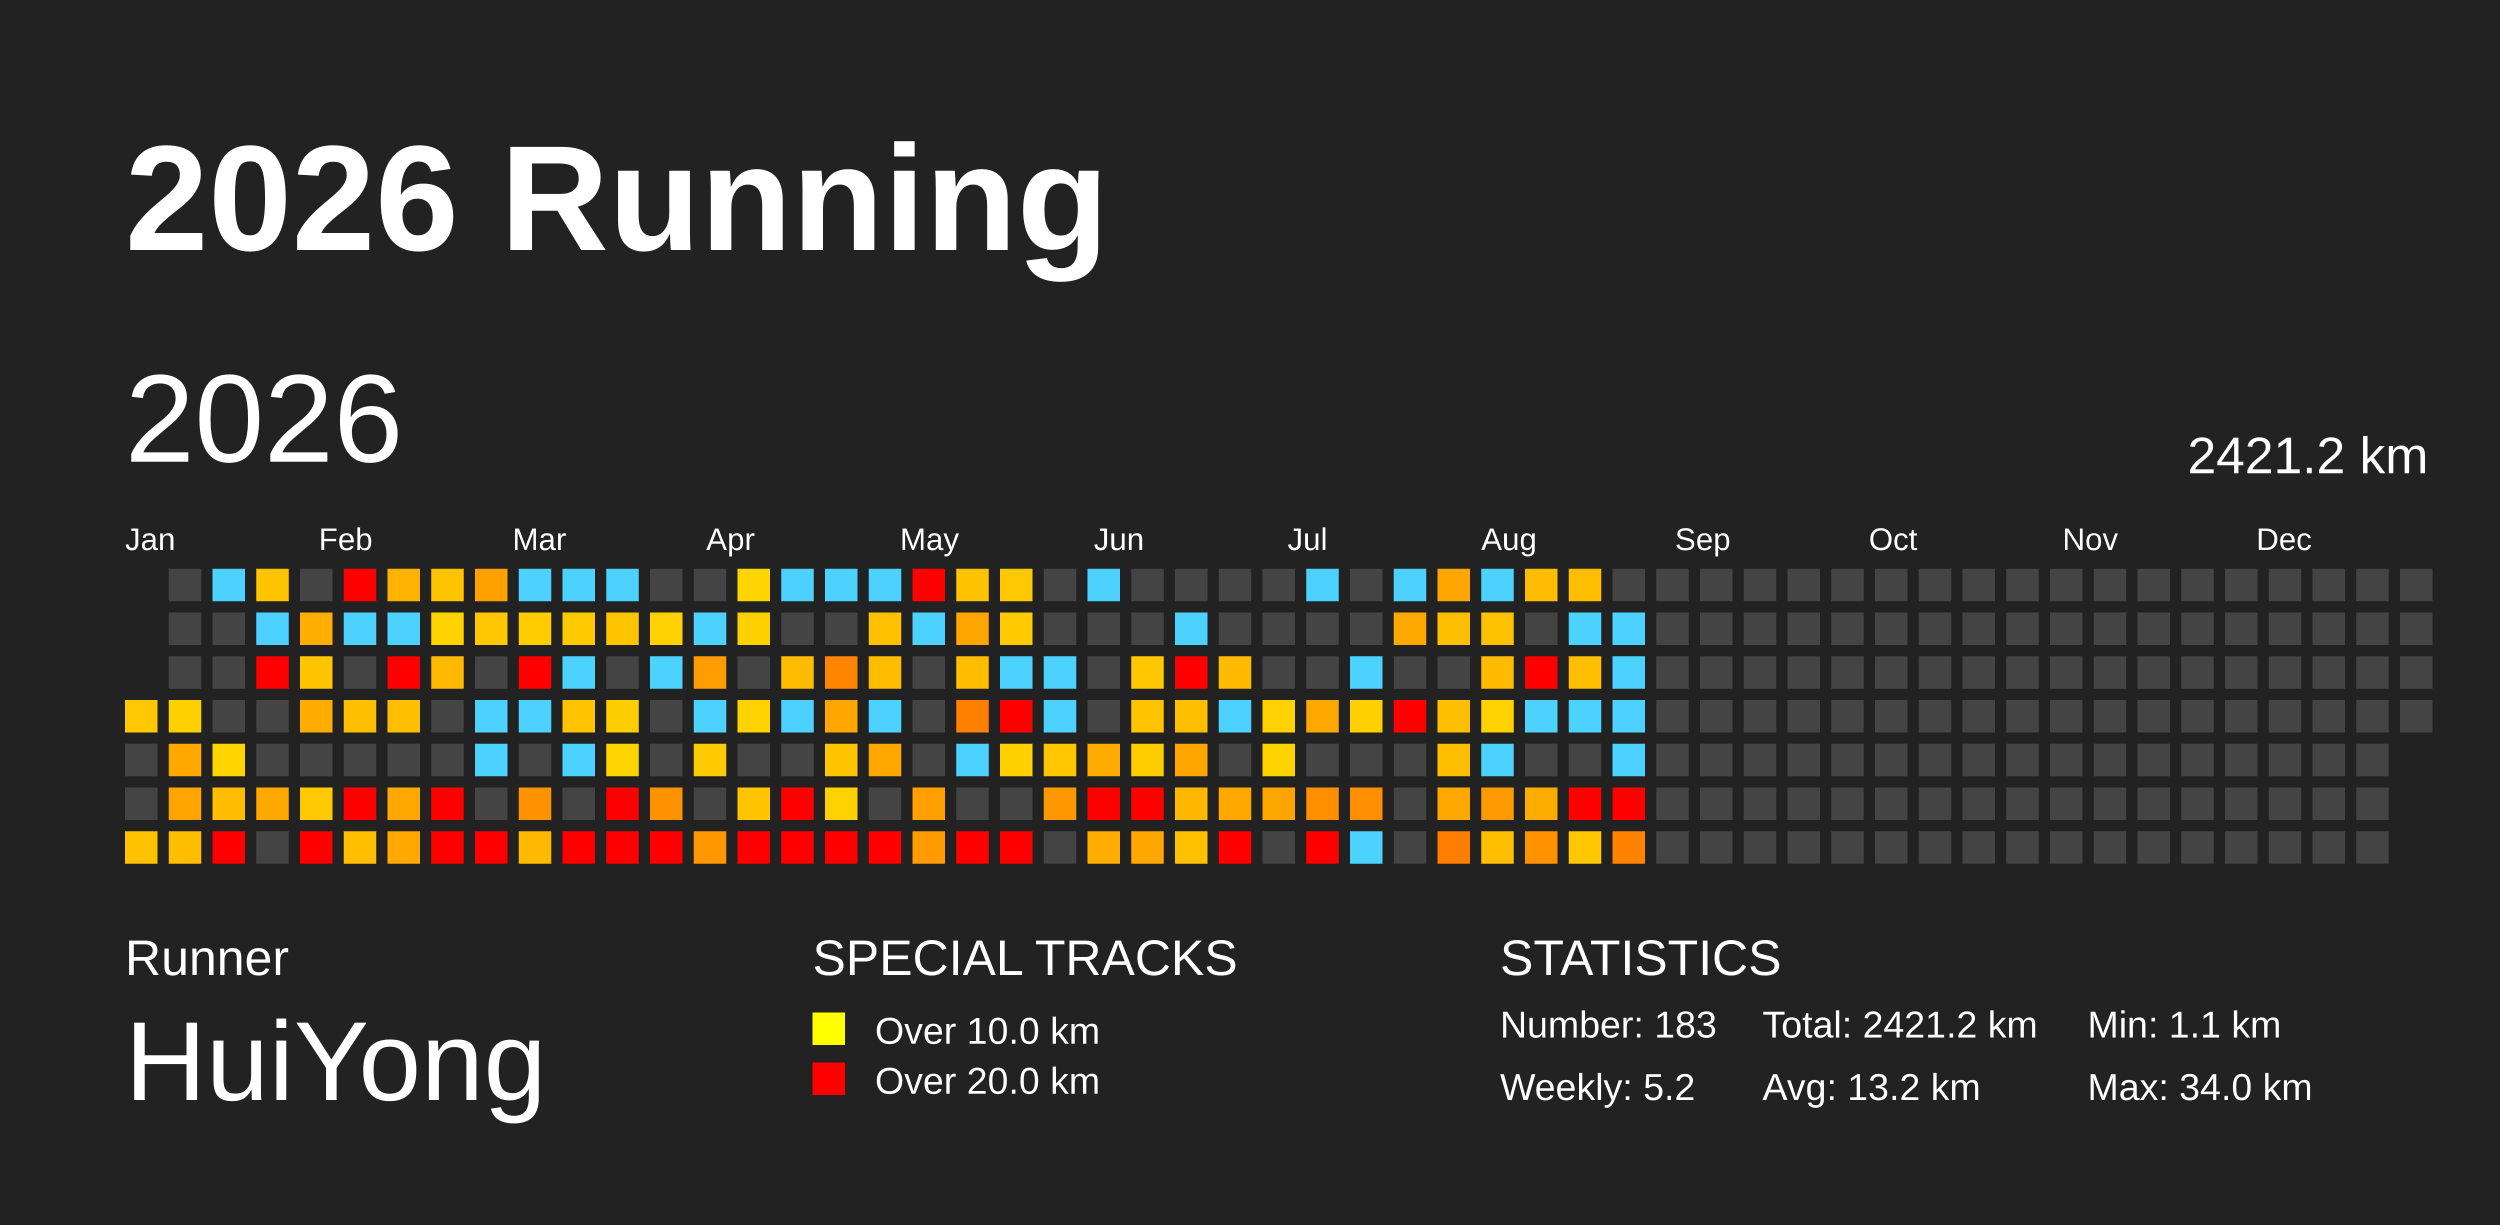
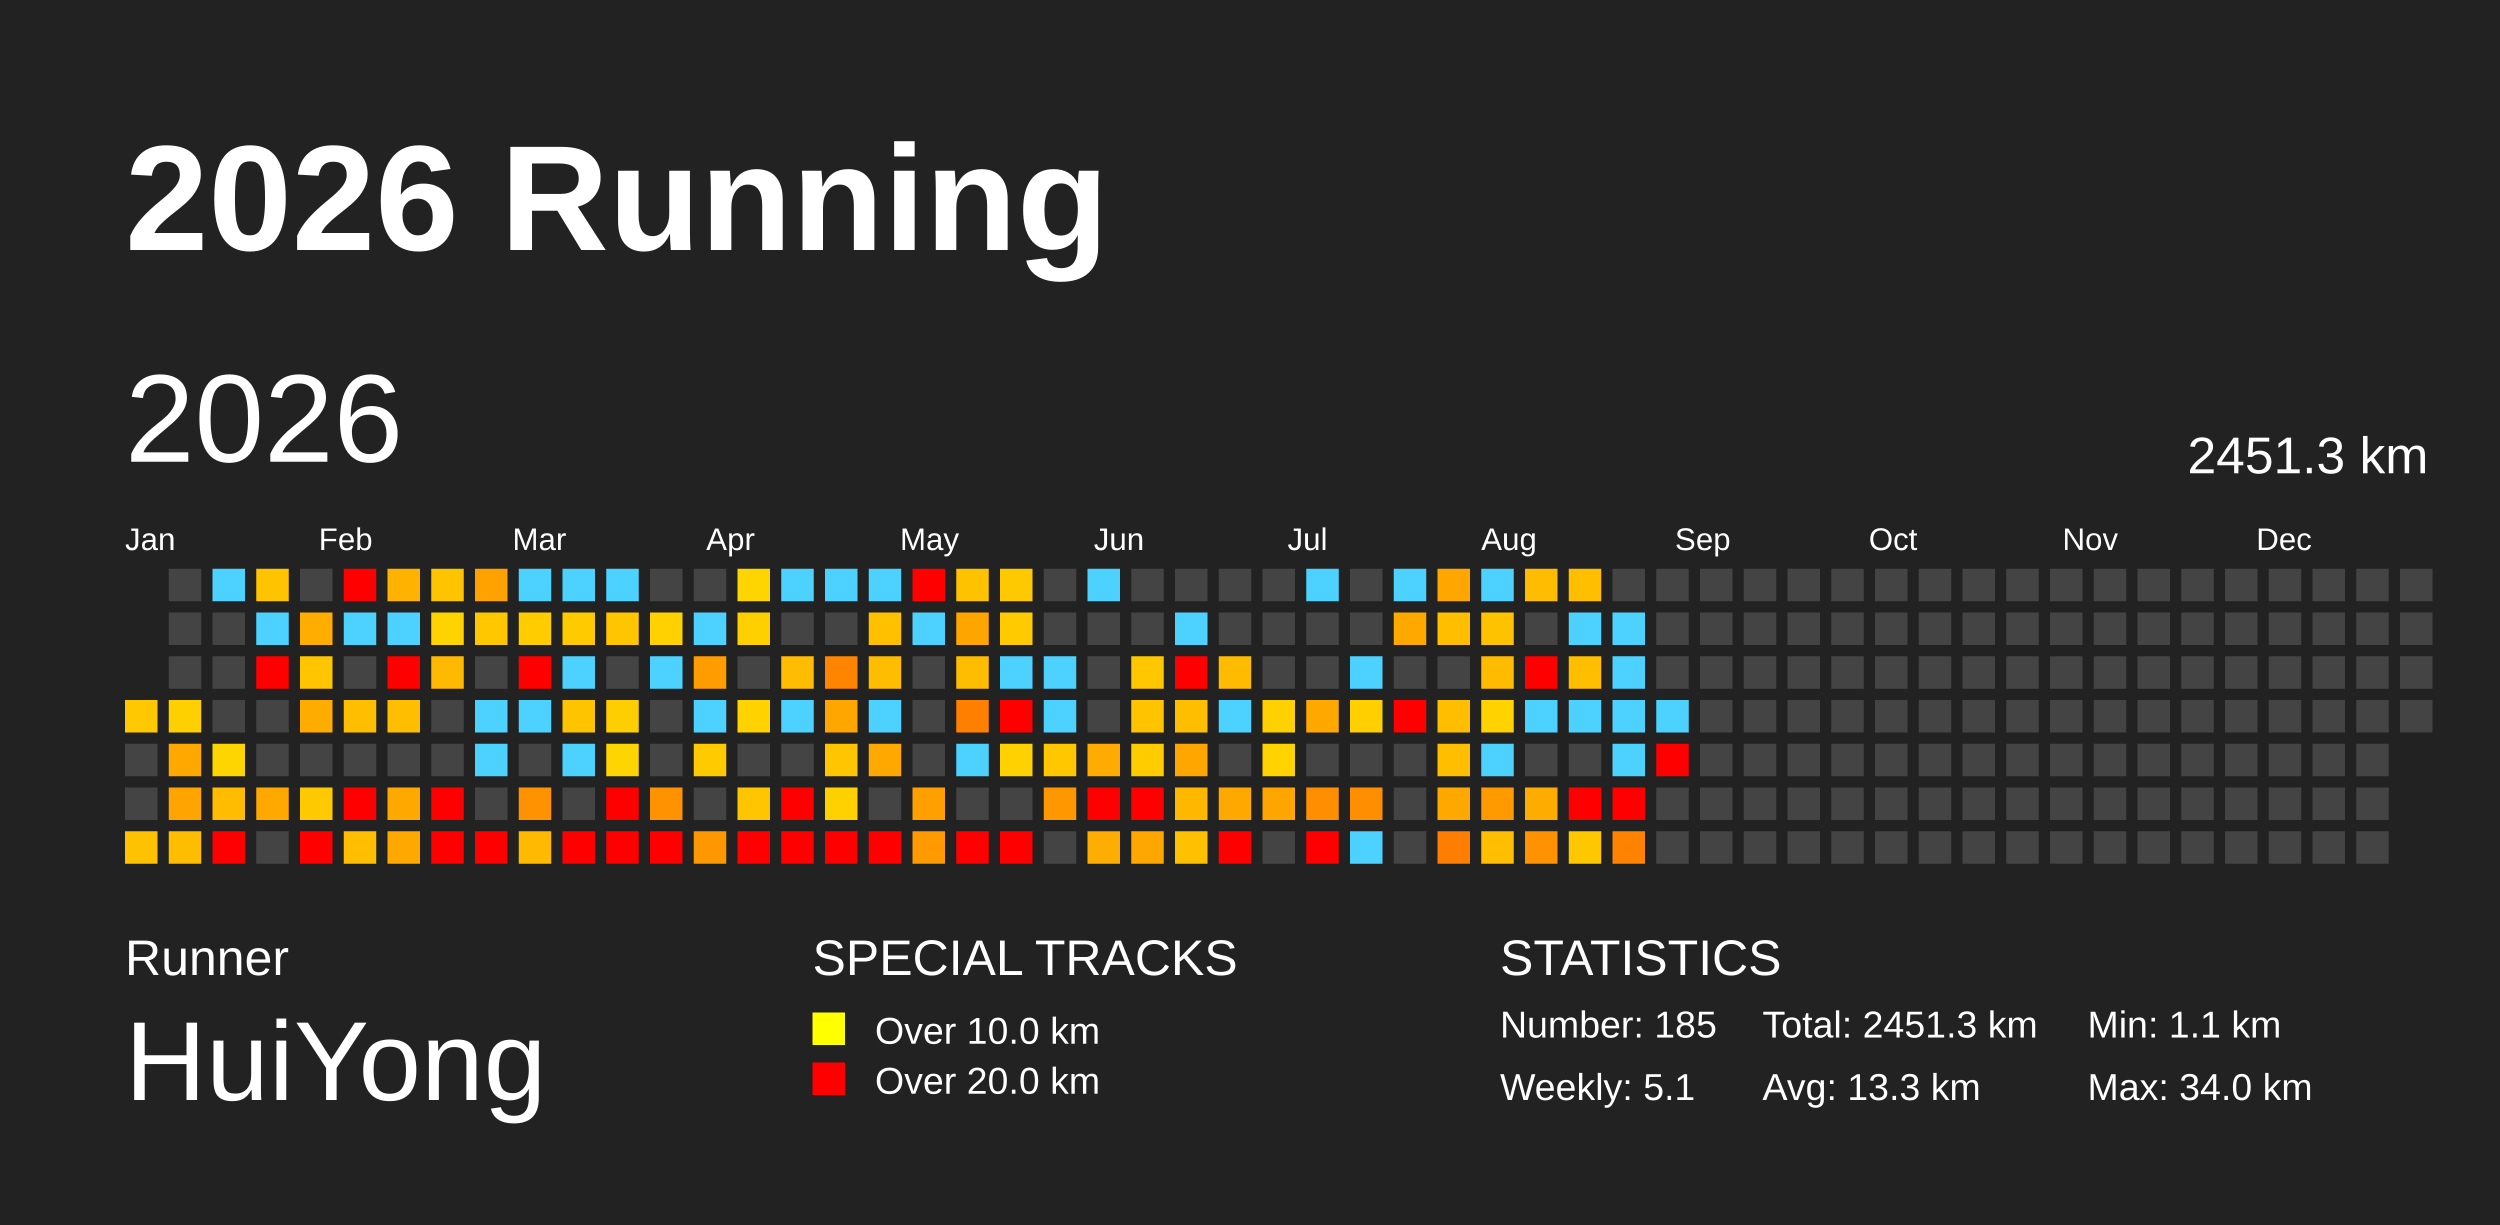
<svg xmlns="http://www.w3.org/2000/svg" baseProfile="full" height="98mm" version="1.1" viewBox="0,0,200,98" width="200mm">
  <defs />
  <rect fill="#222222" height="98" width="200" x="0" y="0" />
  <text fill="#FFFFFF" style="font-size:12px; font-family:Arial; font-weight:bold;" x="10" y="20">2026 Running</text>
  <text fill="#FFFFFF" style="font-size:4px; font-family:Arial" x="10" y="78">Runner</text>
  <text fill="#FFFFFF" style="font-size:9px; font-family:Arial" x="10" y="88">HuiYong</text>
  <text fill="#FFFFFF" style="font-size:4px; font-family:Arial" x="65" y="78">SPECIAL TRACKS</text>
  <rect fill="yellow" height="2.6" width="2.6" x="65" y="81" />
  <text fill="#FFFFFF" style="font-size:3px; font-family:Arial" x="70" y="83.5">Over 10.0 km</text>
  <rect fill="red" height="2.6" width="2.6" x="65" y="85" />
  <text fill="#FFFFFF" style="font-size:3px; font-family:Arial" x="70" y="87.5">Over 20.0 km</text>
  <text fill="#FFFFFF" style="font-size:4px; font-family:Arial" x="120" y="78">STATISTICS</text>
-   <text fill="#FFFFFF" style="font-size:3px; font-family:Arial" x="120" y="83">Number: 183</text>
-   <text fill="#FFFFFF" style="font-size:3px; font-family:Arial" x="120" y="88">Weekly: 5.2</text>
-   <text fill="#FFFFFF" style="font-size:3px; font-family:Arial" x="141" y="83">Total: 2421.2 km</text>
-   <text fill="#FFFFFF" style="font-size:3px; font-family:Arial" x="141" y="88">Avg: 13.2 km</text>
+   <text fill="#FFFFFF" style="font-size:3px; font-family:Arial" x="120" y="83">Number: 185</text>
+   <text fill="#FFFFFF" style="font-size:3px; font-family:Arial" x="120" y="88">Weekly: 5.1</text>
+   <text fill="#FFFFFF" style="font-size:3px; font-family:Arial" x="141" y="83">Total: 2451.3 km</text>
+   <text fill="#FFFFFF" style="font-size:3px; font-family:Arial" x="141" y="88">Avg: 13.3 km</text>
  <text fill="#FFFFFF" style="font-size:3px; font-family:Arial" x="167" y="83">Min: 1.1 km</text>
  <text fill="#FFFFFF" style="font-size:3px; font-family:Arial" x="167" y="88">Max: 34.0 km</text>
  <text dominant-baseline="hanging" fill="#FFFFFF" style="font-size:10.0px; font-family:Arial;" x="10" y="30">2026</text>
-   <text dominant-baseline="hanging" fill="#FFFFFF" style="font-size:4.125px; font-family:Arial;" x="175" y="35">2421.2 km</text>
+   <text dominant-baseline="hanging" fill="#FFFFFF" style="font-size:4.125px; font-family:Arial;" x="175" y="35">2451.3 km</text>
  <text fill="#FFFFFF" style="font-size:2.5px; font-family:Arial" x="10.0" y="44">Jan</text>
  <text fill="#FFFFFF" style="font-size:2.5px; font-family:Arial" x="25.5" y="44">Feb</text>
  <text fill="#FFFFFF" style="font-size:2.5px; font-family:Arial" x="41.0" y="44">Mar</text>
  <text fill="#FFFFFF" style="font-size:2.5px; font-family:Arial" x="56.5" y="44">Apr</text>
  <text fill="#FFFFFF" style="font-size:2.5px; font-family:Arial" x="72.0" y="44">May</text>
  <text fill="#FFFFFF" style="font-size:2.5px; font-family:Arial" x="87.5" y="44">Jun</text>
  <text fill="#FFFFFF" style="font-size:2.5px; font-family:Arial" x="103.0" y="44">Jul</text>
  <text fill="#FFFFFF" style="font-size:2.5px; font-family:Arial" x="118.5" y="44">Aug</text>
  <text fill="#FFFFFF" style="font-size:2.5px; font-family:Arial" x="134.0" y="44">Sep</text>
  <text fill="#FFFFFF" style="font-size:2.5px; font-family:Arial" x="149.5" y="44">Oct</text>
  <text fill="#FFFFFF" style="font-size:2.5px; font-family:Arial" x="165.0" y="44">Nov</text>
  <text fill="#FFFFFF" style="font-size:2.5px; font-family:Arial" x="180.5" y="44">Dec</text>
  <rect fill="#ffc800" height="2.6" width="2.6" x="10.0" y="56.0" />
  <rect fill="#444444" height="2.6" width="2.6" x="10.0" y="59.5" />
  <rect fill="#444444" height="2.6" width="2.6" x="10.0" y="63.0" />
  <rect fill="#ffc200" height="2.6" width="2.6" x="10.0" y="66.5" />
  <rect fill="#444444" height="2.6" width="2.6" x="13.5" y="45.5" />
  <rect fill="#444444" height="2.6" width="2.6" x="13.5" y="49.0" />
  <rect fill="#444444" height="2.6" width="2.6" x="13.5" y="52.5" />
  <rect fill="#ffd000" height="2.6" width="2.6" x="13.5" y="56.0" />
  <rect fill="#ffa800" height="2.6" width="2.6" x="13.5" y="59.5" />
  <rect fill="#ffa400" height="2.6" width="2.6" x="13.5" y="63.0" />
  <rect fill="#ffbd00" height="2.6" width="2.6" x="13.5" y="66.5" />
  <rect fill="#4dd2ff" height="2.6" width="2.6" x="17.0" y="45.5" />
  <rect fill="#444444" height="2.6" width="2.6" x="17.0" y="49.0" />
  <rect fill="#444444" height="2.6" width="2.6" x="17.0" y="52.5" />
  <rect fill="#444444" height="2.6" width="2.6" x="17.0" y="56.0" />
  <rect fill="#ffd500" height="2.6" width="2.6" x="17.0" y="59.5" />
  <rect fill="#ffbc00" height="2.6" width="2.6" x="17.0" y="63.0" />
  <rect fill="red" height="2.6" width="2.6" x="17.0" y="66.5" />
  <rect fill="#ffc300" height="2.6" width="2.6" x="20.5" y="45.5" />
  <rect fill="#4dd2ff" height="2.6" width="2.6" x="20.5" y="49.0" />
  <rect fill="red" height="2.6" width="2.6" x="20.5" y="52.5" />
  <rect fill="#444444" height="2.6" width="2.6" x="20.5" y="56.0" />
  <rect fill="#444444" height="2.6" width="2.6" x="20.5" y="59.5" />
  <rect fill="#ffa800" height="2.6" width="2.6" x="20.5" y="63.0" />
  <rect fill="#444444" height="2.6" width="2.6" x="20.5" y="66.5" />
  <rect fill="#444444" height="2.6" width="2.6" x="24.0" y="45.5" />
  <rect fill="#ffad00" height="2.6" width="2.6" x="24.0" y="49.0" />
  <rect fill="#ffc600" height="2.6" width="2.6" x="24.0" y="52.5" />
  <rect fill="#ffac00" height="2.6" width="2.6" x="24.0" y="56.0" />
  <rect fill="#444444" height="2.6" width="2.6" x="24.0" y="59.5" />
  <rect fill="#ffc900" height="2.6" width="2.6" x="24.0" y="63.0" />
  <rect fill="red" height="2.6" width="2.6" x="24.0" y="66.5" />
  <rect fill="red" height="2.6" width="2.6" x="27.5" y="45.5" />
  <rect fill="#4dd2ff" height="2.6" width="2.6" x="27.5" y="49.0" />
  <rect fill="#444444" height="2.6" width="2.6" x="27.5" y="52.5" />
  <rect fill="#ffbe00" height="2.6" width="2.6" x="27.5" y="56.0" />
  <rect fill="#444444" height="2.6" width="2.6" x="27.5" y="59.5" />
  <rect fill="red" height="2.6" width="2.6" x="27.5" y="63.0" />
  <rect fill="#ffbf00" height="2.6" width="2.6" x="27.5" y="66.5" />
  <rect fill="#ffb200" height="2.6" width="2.6" x="31.0" y="45.5" />
  <rect fill="#4dd2ff" height="2.6" width="2.6" x="31.0" y="49.0" />
  <rect fill="red" height="2.6" width="2.6" x="31.0" y="52.5" />
  <rect fill="#ffbe00" height="2.6" width="2.6" x="31.0" y="56.0" />
  <rect fill="#444444" height="2.6" width="2.6" x="31.0" y="59.5" />
  <rect fill="#ffa900" height="2.6" width="2.6" x="31.0" y="63.0" />
  <rect fill="#ffa800" height="2.6" width="2.6" x="31.0" y="66.5" />
  <rect fill="#ffc300" height="2.6" width="2.6" x="34.5" y="45.5" />
  <rect fill="#ffd300" height="2.6" width="2.6" x="34.5" y="49.0" />
  <rect fill="#ffb900" height="2.6" width="2.6" x="34.5" y="52.5" />
  <rect fill="#444444" height="2.6" width="2.6" x="34.5" y="56.0" />
  <rect fill="#444444" height="2.6" width="2.6" x="34.5" y="59.5" />
  <rect fill="red" height="2.6" width="2.6" x="34.5" y="63.0" />
  <rect fill="red" height="2.6" width="2.6" x="34.5" y="66.5" />
  <rect fill="#ffa200" height="2.6" width="2.6" x="38.0" y="45.5" />
  <rect fill="#ffc700" height="2.6" width="2.6" x="38.0" y="49.0" />
  <rect fill="#444444" height="2.6" width="2.6" x="38.0" y="52.5" />
  <rect fill="#4dd2ff" height="2.6" width="2.6" x="38.0" y="56.0" />
  <rect fill="#4dd2ff" height="2.6" width="2.6" x="38.0" y="59.5" />
  <rect fill="#444444" height="2.6" width="2.6" x="38.0" y="63.0" />
  <rect fill="red" height="2.6" width="2.6" x="38.0" y="66.5" />
  <rect fill="#4dd2ff" height="2.6" width="2.6" x="41.5" y="45.5" />
  <rect fill="#ffcc00" height="2.6" width="2.6" x="41.5" y="49.0" />
  <rect fill="red" height="2.6" width="2.6" x="41.5" y="52.5" />
  <rect fill="#4dd2ff" height="2.6" width="2.6" x="41.5" y="56.0" />
  <rect fill="#444444" height="2.6" width="2.6" x="41.5" y="59.5" />
  <rect fill="#ff9200" height="2.6" width="2.6" x="41.5" y="63.0" />
  <rect fill="#ffba00" height="2.6" width="2.6" x="41.5" y="66.5" />
  <rect fill="#4dd2ff" height="2.6" width="2.6" x="45.0" y="45.5" />
  <rect fill="#ffcb00" height="2.6" width="2.6" x="45.0" y="49.0" />
  <rect fill="#4dd2ff" height="2.6" width="2.6" x="45.0" y="52.5" />
  <rect fill="#ffc400" height="2.6" width="2.6" x="45.0" y="56.0" />
  <rect fill="#4dd2ff" height="2.6" width="2.6" x="45.0" y="59.5" />
  <rect fill="#444444" height="2.6" width="2.6" x="45.0" y="63.0" />
  <rect fill="red" height="2.6" width="2.6" x="45.0" y="66.5" />
  <rect fill="#4dd2ff" height="2.6" width="2.6" x="48.5" y="45.5" />
  <rect fill="#ffc600" height="2.6" width="2.6" x="48.5" y="49.0" />
  <rect fill="#444444" height="2.6" width="2.6" x="48.5" y="52.5" />
  <rect fill="#ffce00" height="2.6" width="2.6" x="48.5" y="56.0" />
  <rect fill="#ffd500" height="2.6" width="2.6" x="48.5" y="59.5" />
  <rect fill="red" height="2.6" width="2.6" x="48.5" y="63.0" />
  <rect fill="red" height="2.6" width="2.6" x="48.5" y="66.5" />
  <rect fill="#444444" height="2.6" width="2.6" x="52.0" y="45.5" />
  <rect fill="#ffd100" height="2.6" width="2.6" x="52.0" y="49.0" />
  <rect fill="#4dd2ff" height="2.6" width="2.6" x="52.0" y="52.5" />
  <rect fill="#444444" height="2.6" width="2.6" x="52.0" y="56.0" />
  <rect fill="#444444" height="2.6" width="2.6" x="52.0" y="59.5" />
  <rect fill="#ff9200" height="2.6" width="2.6" x="52.0" y="63.0" />
  <rect fill="red" height="2.6" width="2.6" x="52.0" y="66.5" />
  <rect fill="#444444" height="2.6" width="2.6" x="55.5" y="45.5" />
  <rect fill="#4dd2ff" height="2.6" width="2.6" x="55.5" y="49.0" />
  <rect fill="#ff9d00" height="2.6" width="2.6" x="55.5" y="52.5" />
  <rect fill="#4dd2ff" height="2.6" width="2.6" x="55.5" y="56.0" />
  <rect fill="#ffcb00" height="2.6" width="2.6" x="55.5" y="59.5" />
  <rect fill="#444444" height="2.6" width="2.6" x="55.5" y="63.0" />
  <rect fill="#ff9700" height="2.6" width="2.6" x="55.5" y="66.5" />
  <rect fill="#ffd500" height="2.6" width="2.6" x="59.0" y="45.5" />
  <rect fill="#ffd000" height="2.6" width="2.6" x="59.0" y="49.0" />
  <rect fill="#444444" height="2.6" width="2.6" x="59.0" y="52.5" />
  <rect fill="#ffd200" height="2.6" width="2.6" x="59.0" y="56.0" />
  <rect fill="#444444" height="2.6" width="2.6" x="59.0" y="59.5" />
  <rect fill="#ffc600" height="2.6" width="2.6" x="59.0" y="63.0" />
  <rect fill="red" height="2.6" width="2.6" x="59.0" y="66.5" />
  <rect fill="#4dd2ff" height="2.6" width="2.6" x="62.5" y="45.5" />
  <rect fill="#444444" height="2.6" width="2.6" x="62.5" y="49.0" />
  <rect fill="#ffbc00" height="2.6" width="2.6" x="62.5" y="52.5" />
  <rect fill="#4dd2ff" height="2.6" width="2.6" x="62.5" y="56.0" />
  <rect fill="#444444" height="2.6" width="2.6" x="62.5" y="59.5" />
  <rect fill="red" height="2.6" width="2.6" x="62.5" y="63.0" />
  <rect fill="red" height="2.6" width="2.6" x="62.5" y="66.5" />
  <rect fill="#4dd2ff" height="2.6" width="2.6" x="66.0" y="45.5" />
  <rect fill="#444444" height="2.6" width="2.6" x="66.0" y="49.0" />
  <rect fill="#ff8400" height="2.6" width="2.6" x="66.0" y="52.5" />
  <rect fill="#ffa600" height="2.6" width="2.6" x="66.0" y="56.0" />
  <rect fill="#ffc500" height="2.6" width="2.6" x="66.0" y="59.5" />
  <rect fill="#ffd100" height="2.6" width="2.6" x="66.0" y="63.0" />
  <rect fill="red" height="2.6" width="2.6" x="66.0" y="66.5" />
  <rect fill="#4dd2ff" height="2.6" width="2.6" x="69.5" y="45.5" />
  <rect fill="#ffc000" height="2.6" width="2.6" x="69.5" y="49.0" />
  <rect fill="#ffbd00" height="2.6" width="2.6" x="69.5" y="52.5" />
  <rect fill="#4dd2ff" height="2.6" width="2.6" x="69.5" y="56.0" />
  <rect fill="#ffa900" height="2.6" width="2.6" x="69.5" y="59.5" />
  <rect fill="#444444" height="2.6" width="2.6" x="69.5" y="63.0" />
  <rect fill="red" height="2.6" width="2.6" x="69.5" y="66.5" />
  <rect fill="red" height="2.6" width="2.6" x="73.0" y="45.5" />
  <rect fill="#4dd2ff" height="2.6" width="2.6" x="73.0" y="49.0" />
  <rect fill="#444444" height="2.6" width="2.6" x="73.0" y="52.5" />
  <rect fill="#444444" height="2.6" width="2.6" x="73.0" y="56.0" />
  <rect fill="#444444" height="2.6" width="2.6" x="73.0" y="59.5" />
  <rect fill="#ffa000" height="2.6" width="2.6" x="73.0" y="63.0" />
  <rect fill="#ff9a00" height="2.6" width="2.6" x="73.0" y="66.5" />
  <rect fill="#ffc200" height="2.6" width="2.6" x="76.5" y="45.5" />
  <rect fill="#ffa500" height="2.6" width="2.6" x="76.5" y="49.0" />
  <rect fill="#ffbd00" height="2.6" width="2.6" x="76.5" y="52.5" />
  <rect fill="#ff8000" height="2.6" width="2.6" x="76.5" y="56.0" />
  <rect fill="#4dd2ff" height="2.6" width="2.6" x="76.5" y="59.5" />
  <rect fill="#444444" height="2.6" width="2.6" x="76.5" y="63.0" />
  <rect fill="red" height="2.6" width="2.6" x="76.5" y="66.5" />
  <rect fill="#ffc900" height="2.6" width="2.6" x="80.0" y="45.5" />
  <rect fill="#ffca00" height="2.6" width="2.6" x="80.0" y="49.0" />
  <rect fill="#4dd2ff" height="2.6" width="2.6" x="80.0" y="52.5" />
  <rect fill="red" height="2.6" width="2.6" x="80.0" y="56.0" />
  <rect fill="#ffd100" height="2.6" width="2.6" x="80.0" y="59.5" />
  <rect fill="#444444" height="2.6" width="2.6" x="80.0" y="63.0" />
  <rect fill="red" height="2.6" width="2.6" x="80.0" y="66.5" />
  <rect fill="#444444" height="2.6" width="2.6" x="83.5" y="45.5" />
  <rect fill="#444444" height="2.6" width="2.6" x="83.5" y="49.0" />
  <rect fill="#4dd2ff" height="2.6" width="2.6" x="83.5" y="52.5" />
  <rect fill="#4dd2ff" height="2.6" width="2.6" x="83.5" y="56.0" />
  <rect fill="#ffc700" height="2.6" width="2.6" x="83.5" y="59.5" />
  <rect fill="#ff9700" height="2.6" width="2.6" x="83.5" y="63.0" />
  <rect fill="#444444" height="2.6" width="2.6" x="83.5" y="66.5" />
  <rect fill="#4dd2ff" height="2.6" width="2.6" x="87.0" y="45.5" />
  <rect fill="#444444" height="2.6" width="2.6" x="87.0" y="49.0" />
  <rect fill="#444444" height="2.6" width="2.6" x="87.0" y="52.5" />
  <rect fill="#444444" height="2.6" width="2.6" x="87.0" y="56.0" />
  <rect fill="#ffab00" height="2.6" width="2.6" x="87.0" y="59.5" />
  <rect fill="red" height="2.6" width="2.6" x="87.0" y="63.0" />
  <rect fill="#ffae00" height="2.6" width="2.6" x="87.0" y="66.5" />
  <rect fill="#444444" height="2.6" width="2.6" x="90.5" y="45.5" />
  <rect fill="#444444" height="2.6" width="2.6" x="90.5" y="49.0" />
  <rect fill="#ffc700" height="2.6" width="2.6" x="90.5" y="52.5" />
  <rect fill="#ffc300" height="2.6" width="2.6" x="90.5" y="56.0" />
  <rect fill="#ffcc00" height="2.6" width="2.6" x="90.5" y="59.5" />
  <rect fill="red" height="2.6" width="2.6" x="90.5" y="63.0" />
  <rect fill="#ffa600" height="2.6" width="2.6" x="90.5" y="66.5" />
  <rect fill="#444444" height="2.6" width="2.6" x="94.0" y="45.5" />
  <rect fill="#4dd2ff" height="2.6" width="2.6" x="94.0" y="49.0" />
  <rect fill="red" height="2.6" width="2.6" x="94.0" y="52.5" />
  <rect fill="#ffbf00" height="2.6" width="2.6" x="94.0" y="56.0" />
  <rect fill="#ffa700" height="2.6" width="2.6" x="94.0" y="59.5" />
  <rect fill="#ffb700" height="2.6" width="2.6" x="94.0" y="63.0" />
  <rect fill="#ffc000" height="2.6" width="2.6" x="94.0" y="66.5" />
  <rect fill="#444444" height="2.6" width="2.6" x="97.5" y="45.5" />
  <rect fill="#444444" height="2.6" width="2.6" x="97.5" y="49.0" />
  <rect fill="#ffbb00" height="2.6" width="2.6" x="97.5" y="52.5" />
  <rect fill="#4dd2ff" height="2.6" width="2.6" x="97.5" y="56.0" />
  <rect fill="#444444" height="2.6" width="2.6" x="97.5" y="59.5" />
  <rect fill="#ffa900" height="2.6" width="2.6" x="97.5" y="63.0" />
  <rect fill="red" height="2.6" width="2.6" x="97.5" y="66.5" />
  <rect fill="#444444" height="2.6" width="2.6" x="101.0" y="45.5" />
  <rect fill="#444444" height="2.6" width="2.6" x="101.0" y="49.0" />
  <rect fill="#444444" height="2.6" width="2.6" x="101.0" y="52.5" />
  <rect fill="#ffd100" height="2.6" width="2.6" x="101.0" y="56.0" />
  <rect fill="#ffd300" height="2.6" width="2.6" x="101.0" y="59.5" />
  <rect fill="#ffa500" height="2.6" width="2.6" x="101.0" y="63.0" />
  <rect fill="#444444" height="2.6" width="2.6" x="101.0" y="66.5" />
  <rect fill="#4dd2ff" height="2.6" width="2.6" x="104.5" y="45.5" />
  <rect fill="#444444" height="2.6" width="2.6" x="104.5" y="49.0" />
  <rect fill="#444444" height="2.6" width="2.6" x="104.5" y="52.5" />
  <rect fill="#ffa800" height="2.6" width="2.6" x="104.5" y="56.0" />
  <rect fill="#444444" height="2.6" width="2.6" x="104.5" y="59.5" />
  <rect fill="#ff8f00" height="2.6" width="2.6" x="104.5" y="63.0" />
  <rect fill="red" height="2.6" width="2.6" x="104.5" y="66.5" />
  <rect fill="#444444" height="2.6" width="2.6" x="108.0" y="45.5" />
  <rect fill="#444444" height="2.6" width="2.6" x="108.0" y="49.0" />
  <rect fill="#4dd2ff" height="2.6" width="2.6" x="108.0" y="52.5" />
  <rect fill="#ffcf00" height="2.6" width="2.6" x="108.0" y="56.0" />
  <rect fill="#444444" height="2.6" width="2.6" x="108.0" y="59.5" />
  <rect fill="#ff8e00" height="2.6" width="2.6" x="108.0" y="63.0" />
  <rect fill="#4dd2ff" height="2.6" width="2.6" x="108.0" y="66.5" />
  <rect fill="#4dd2ff" height="2.6" width="2.6" x="111.5" y="45.5" />
  <rect fill="#ffa900" height="2.6" width="2.6" x="111.5" y="49.0" />
  <rect fill="#444444" height="2.6" width="2.6" x="111.5" y="52.5" />
  <rect fill="red" height="2.6" width="2.6" x="111.5" y="56.0" />
  <rect fill="#444444" height="2.6" width="2.6" x="111.5" y="59.5" />
  <rect fill="#444444" height="2.6" width="2.6" x="111.5" y="63.0" />
  <rect fill="#444444" height="2.6" width="2.6" x="111.5" y="66.5" />
  <rect fill="#ffa700" height="2.6" width="2.6" x="115.0" y="45.5" />
  <rect fill="#ffbe00" height="2.6" width="2.6" x="115.0" y="49.0" />
  <rect fill="#444444" height="2.6" width="2.6" x="115.0" y="52.5" />
  <rect fill="#ffbe00" height="2.6" width="2.6" x="115.0" y="56.0" />
  <rect fill="#ffbe00" height="2.6" width="2.6" x="115.0" y="59.5" />
  <rect fill="#ffa800" height="2.6" width="2.6" x="115.0" y="63.0" />
  <rect fill="#ff7d00" height="2.6" width="2.6" x="115.0" y="66.5" />
  <rect fill="#4dd2ff" height="2.6" width="2.6" x="118.5" y="45.5" />
  <rect fill="#ffc200" height="2.6" width="2.6" x="118.5" y="49.0" />
  <rect fill="#ffbb00" height="2.6" width="2.6" x="118.5" y="52.5" />
  <rect fill="#ffd200" height="2.6" width="2.6" x="118.5" y="56.0" />
  <rect fill="#4dd2ff" height="2.6" width="2.6" x="118.5" y="59.5" />
  <rect fill="#ff9a00" height="2.6" width="2.6" x="118.5" y="63.0" />
  <rect fill="#ffbe00" height="2.6" width="2.6" x="118.5" y="66.5" />
  <rect fill="#ffbc00" height="2.6" width="2.6" x="122.0" y="45.5" />
  <rect fill="#444444" height="2.6" width="2.6" x="122.0" y="49.0" />
  <rect fill="red" height="2.6" width="2.6" x="122.0" y="52.5" />
  <rect fill="#4dd2ff" height="2.6" width="2.6" x="122.0" y="56.0" />
  <rect fill="#444444" height="2.6" width="2.6" x="122.0" y="59.5" />
  <rect fill="#ffac00" height="2.6" width="2.6" x="122.0" y="63.0" />
  <rect fill="#ff9200" height="2.6" width="2.6" x="122.0" y="66.5" />
  <rect fill="#ffbe00" height="2.6" width="2.6" x="125.5" y="45.5" />
  <rect fill="#4dd2ff" height="2.6" width="2.6" x="125.5" y="49.0" />
  <rect fill="#ffbe00" height="2.6" width="2.6" x="125.5" y="52.5" />
  <rect fill="#4dd2ff" height="2.6" width="2.6" x="125.5" y="56.0" />
  <rect fill="#444444" height="2.6" width="2.6" x="125.5" y="59.5" />
  <rect fill="red" height="2.6" width="2.6" x="125.5" y="63.0" />
  <rect fill="#ffc700" height="2.6" width="2.6" x="125.5" y="66.5" />
  <rect fill="#444444" height="2.6" width="2.6" x="129.0" y="45.5" />
  <rect fill="#4dd2ff" height="2.6" width="2.6" x="129.0" y="49.0" />
  <rect fill="#4dd2ff" height="2.6" width="2.6" x="129.0" y="52.5" />
  <rect fill="#4dd2ff" height="2.6" width="2.6" x="129.0" y="56.0" />
  <rect fill="#4dd2ff" height="2.6" width="2.6" x="129.0" y="59.5" />
  <rect fill="red" height="2.6" width="2.6" x="129.0" y="63.0" />
  <rect fill="#ff8200" height="2.6" width="2.6" x="129.0" y="66.5" />
  <rect fill="#444444" height="2.6" width="2.6" x="132.5" y="45.5" />
  <rect fill="#444444" height="2.6" width="2.6" x="132.5" y="49.0" />
  <rect fill="#444444" height="2.6" width="2.6" x="132.5" y="52.5" />
-   <rect fill="#444444" height="2.6" width="2.6" x="132.5" y="56.0" />
-   <rect fill="#444444" height="2.6" width="2.6" x="132.5" y="59.5" />
+   <rect fill="#4dd2ff" height="2.6" width="2.6" x="132.5" y="56.0" />
+   <rect fill="red" height="2.6" width="2.6" x="132.5" y="59.5" />
  <rect fill="#444444" height="2.6" width="2.6" x="132.5" y="63.0" />
  <rect fill="#444444" height="2.6" width="2.6" x="132.5" y="66.5" />
  <rect fill="#444444" height="2.6" width="2.6" x="136.0" y="45.5" />
  <rect fill="#444444" height="2.6" width="2.6" x="136.0" y="49.0" />
  <rect fill="#444444" height="2.6" width="2.6" x="136.0" y="52.5" />
  <rect fill="#444444" height="2.6" width="2.6" x="136.0" y="56.0" />
  <rect fill="#444444" height="2.6" width="2.6" x="136.0" y="59.5" />
  <rect fill="#444444" height="2.6" width="2.6" x="136.0" y="63.0" />
  <rect fill="#444444" height="2.6" width="2.6" x="136.0" y="66.5" />
  <rect fill="#444444" height="2.6" width="2.6" x="139.5" y="45.5" />
  <rect fill="#444444" height="2.6" width="2.6" x="139.5" y="49.0" />
  <rect fill="#444444" height="2.6" width="2.6" x="139.5" y="52.5" />
  <rect fill="#444444" height="2.6" width="2.6" x="139.5" y="56.0" />
  <rect fill="#444444" height="2.6" width="2.6" x="139.5" y="59.5" />
  <rect fill="#444444" height="2.6" width="2.6" x="139.5" y="63.0" />
  <rect fill="#444444" height="2.6" width="2.6" x="139.5" y="66.5" />
  <rect fill="#444444" height="2.6" width="2.6" x="143.0" y="45.5" />
  <rect fill="#444444" height="2.6" width="2.6" x="143.0" y="49.0" />
  <rect fill="#444444" height="2.6" width="2.6" x="143.0" y="52.5" />
  <rect fill="#444444" height="2.6" width="2.6" x="143.0" y="56.0" />
  <rect fill="#444444" height="2.6" width="2.6" x="143.0" y="59.5" />
  <rect fill="#444444" height="2.6" width="2.6" x="143.0" y="63.0" />
  <rect fill="#444444" height="2.6" width="2.6" x="143.0" y="66.5" />
  <rect fill="#444444" height="2.6" width="2.6" x="146.5" y="45.5" />
  <rect fill="#444444" height="2.6" width="2.6" x="146.5" y="49.0" />
  <rect fill="#444444" height="2.6" width="2.6" x="146.5" y="52.5" />
  <rect fill="#444444" height="2.6" width="2.6" x="146.5" y="56.0" />
  <rect fill="#444444" height="2.6" width="2.6" x="146.5" y="59.5" />
  <rect fill="#444444" height="2.6" width="2.6" x="146.5" y="63.0" />
  <rect fill="#444444" height="2.6" width="2.6" x="146.5" y="66.5" />
  <rect fill="#444444" height="2.6" width="2.6" x="150.0" y="45.5" />
  <rect fill="#444444" height="2.6" width="2.6" x="150.0" y="49.0" />
  <rect fill="#444444" height="2.6" width="2.6" x="150.0" y="52.5" />
  <rect fill="#444444" height="2.6" width="2.6" x="150.0" y="56.0" />
  <rect fill="#444444" height="2.6" width="2.6" x="150.0" y="59.5" />
  <rect fill="#444444" height="2.6" width="2.6" x="150.0" y="63.0" />
  <rect fill="#444444" height="2.6" width="2.6" x="150.0" y="66.5" />
  <rect fill="#444444" height="2.6" width="2.6" x="153.5" y="45.5" />
  <rect fill="#444444" height="2.6" width="2.6" x="153.5" y="49.0" />
  <rect fill="#444444" height="2.6" width="2.6" x="153.5" y="52.5" />
  <rect fill="#444444" height="2.6" width="2.6" x="153.5" y="56.0" />
  <rect fill="#444444" height="2.6" width="2.6" x="153.5" y="59.5" />
  <rect fill="#444444" height="2.6" width="2.6" x="153.5" y="63.0" />
  <rect fill="#444444" height="2.6" width="2.6" x="153.5" y="66.5" />
  <rect fill="#444444" height="2.6" width="2.6" x="157.0" y="45.5" />
  <rect fill="#444444" height="2.6" width="2.6" x="157.0" y="49.0" />
  <rect fill="#444444" height="2.6" width="2.6" x="157.0" y="52.5" />
  <rect fill="#444444" height="2.6" width="2.6" x="157.0" y="56.0" />
  <rect fill="#444444" height="2.6" width="2.6" x="157.0" y="59.5" />
  <rect fill="#444444" height="2.6" width="2.6" x="157.0" y="63.0" />
  <rect fill="#444444" height="2.6" width="2.6" x="157.0" y="66.5" />
  <rect fill="#444444" height="2.6" width="2.6" x="160.5" y="45.5" />
  <rect fill="#444444" height="2.6" width="2.6" x="160.5" y="49.0" />
  <rect fill="#444444" height="2.6" width="2.6" x="160.5" y="52.5" />
  <rect fill="#444444" height="2.6" width="2.6" x="160.5" y="56.0" />
  <rect fill="#444444" height="2.6" width="2.6" x="160.5" y="59.5" />
  <rect fill="#444444" height="2.6" width="2.6" x="160.5" y="63.0" />
  <rect fill="#444444" height="2.6" width="2.6" x="160.5" y="66.5" />
  <rect fill="#444444" height="2.6" width="2.6" x="164.0" y="45.5" />
  <rect fill="#444444" height="2.6" width="2.6" x="164.0" y="49.0" />
  <rect fill="#444444" height="2.6" width="2.6" x="164.0" y="52.5" />
  <rect fill="#444444" height="2.6" width="2.6" x="164.0" y="56.0" />
  <rect fill="#444444" height="2.6" width="2.6" x="164.0" y="59.5" />
  <rect fill="#444444" height="2.6" width="2.6" x="164.0" y="63.0" />
  <rect fill="#444444" height="2.6" width="2.6" x="164.0" y="66.5" />
  <rect fill="#444444" height="2.6" width="2.6" x="167.5" y="45.5" />
  <rect fill="#444444" height="2.6" width="2.6" x="167.5" y="49.0" />
  <rect fill="#444444" height="2.6" width="2.6" x="167.5" y="52.5" />
  <rect fill="#444444" height="2.6" width="2.6" x="167.5" y="56.0" />
  <rect fill="#444444" height="2.6" width="2.6" x="167.5" y="59.5" />
  <rect fill="#444444" height="2.6" width="2.6" x="167.5" y="63.0" />
  <rect fill="#444444" height="2.6" width="2.6" x="167.5" y="66.5" />
  <rect fill="#444444" height="2.6" width="2.6" x="171.0" y="45.5" />
  <rect fill="#444444" height="2.6" width="2.6" x="171.0" y="49.0" />
  <rect fill="#444444" height="2.6" width="2.6" x="171.0" y="52.5" />
  <rect fill="#444444" height="2.6" width="2.6" x="171.0" y="56.0" />
  <rect fill="#444444" height="2.6" width="2.6" x="171.0" y="59.5" />
  <rect fill="#444444" height="2.6" width="2.6" x="171.0" y="63.0" />
  <rect fill="#444444" height="2.6" width="2.6" x="171.0" y="66.5" />
  <rect fill="#444444" height="2.6" width="2.6" x="174.5" y="45.5" />
  <rect fill="#444444" height="2.6" width="2.6" x="174.5" y="49.0" />
  <rect fill="#444444" height="2.6" width="2.6" x="174.5" y="52.5" />
  <rect fill="#444444" height="2.6" width="2.6" x="174.5" y="56.0" />
  <rect fill="#444444" height="2.6" width="2.6" x="174.5" y="59.5" />
  <rect fill="#444444" height="2.6" width="2.6" x="174.5" y="63.0" />
  <rect fill="#444444" height="2.6" width="2.6" x="174.5" y="66.5" />
  <rect fill="#444444" height="2.6" width="2.6" x="178.0" y="45.5" />
  <rect fill="#444444" height="2.6" width="2.6" x="178.0" y="49.0" />
  <rect fill="#444444" height="2.6" width="2.6" x="178.0" y="52.5" />
  <rect fill="#444444" height="2.6" width="2.6" x="178.0" y="56.0" />
  <rect fill="#444444" height="2.6" width="2.6" x="178.0" y="59.5" />
  <rect fill="#444444" height="2.6" width="2.6" x="178.0" y="63.0" />
  <rect fill="#444444" height="2.6" width="2.6" x="178.0" y="66.5" />
  <rect fill="#444444" height="2.6" width="2.6" x="181.5" y="45.5" />
  <rect fill="#444444" height="2.6" width="2.6" x="181.5" y="49.0" />
  <rect fill="#444444" height="2.6" width="2.6" x="181.5" y="52.5" />
  <rect fill="#444444" height="2.6" width="2.6" x="181.5" y="56.0" />
  <rect fill="#444444" height="2.6" width="2.6" x="181.5" y="59.5" />
  <rect fill="#444444" height="2.6" width="2.6" x="181.5" y="63.0" />
  <rect fill="#444444" height="2.6" width="2.6" x="181.5" y="66.5" />
  <rect fill="#444444" height="2.6" width="2.6" x="185.0" y="45.5" />
  <rect fill="#444444" height="2.6" width="2.6" x="185.0" y="49.0" />
  <rect fill="#444444" height="2.6" width="2.6" x="185.0" y="52.5" />
  <rect fill="#444444" height="2.6" width="2.6" x="185.0" y="56.0" />
  <rect fill="#444444" height="2.6" width="2.6" x="185.0" y="59.5" />
  <rect fill="#444444" height="2.6" width="2.6" x="185.0" y="63.0" />
  <rect fill="#444444" height="2.6" width="2.6" x="185.0" y="66.5" />
  <rect fill="#444444" height="2.6" width="2.6" x="188.5" y="45.5" />
  <rect fill="#444444" height="2.6" width="2.6" x="188.5" y="49.0" />
  <rect fill="#444444" height="2.6" width="2.6" x="188.5" y="52.5" />
  <rect fill="#444444" height="2.6" width="2.6" x="188.5" y="56.0" />
  <rect fill="#444444" height="2.6" width="2.6" x="188.5" y="59.5" />
  <rect fill="#444444" height="2.6" width="2.6" x="188.5" y="63.0" />
  <rect fill="#444444" height="2.6" width="2.6" x="188.5" y="66.5" />
  <rect fill="#444444" height="2.6" width="2.6" x="192.0" y="45.5" />
  <rect fill="#444444" height="2.6" width="2.6" x="192.0" y="49.0" />
  <rect fill="#444444" height="2.6" width="2.6" x="192.0" y="52.5" />
  <rect fill="#444444" height="2.6" width="2.6" x="192.0" y="56.0" />
</svg>
